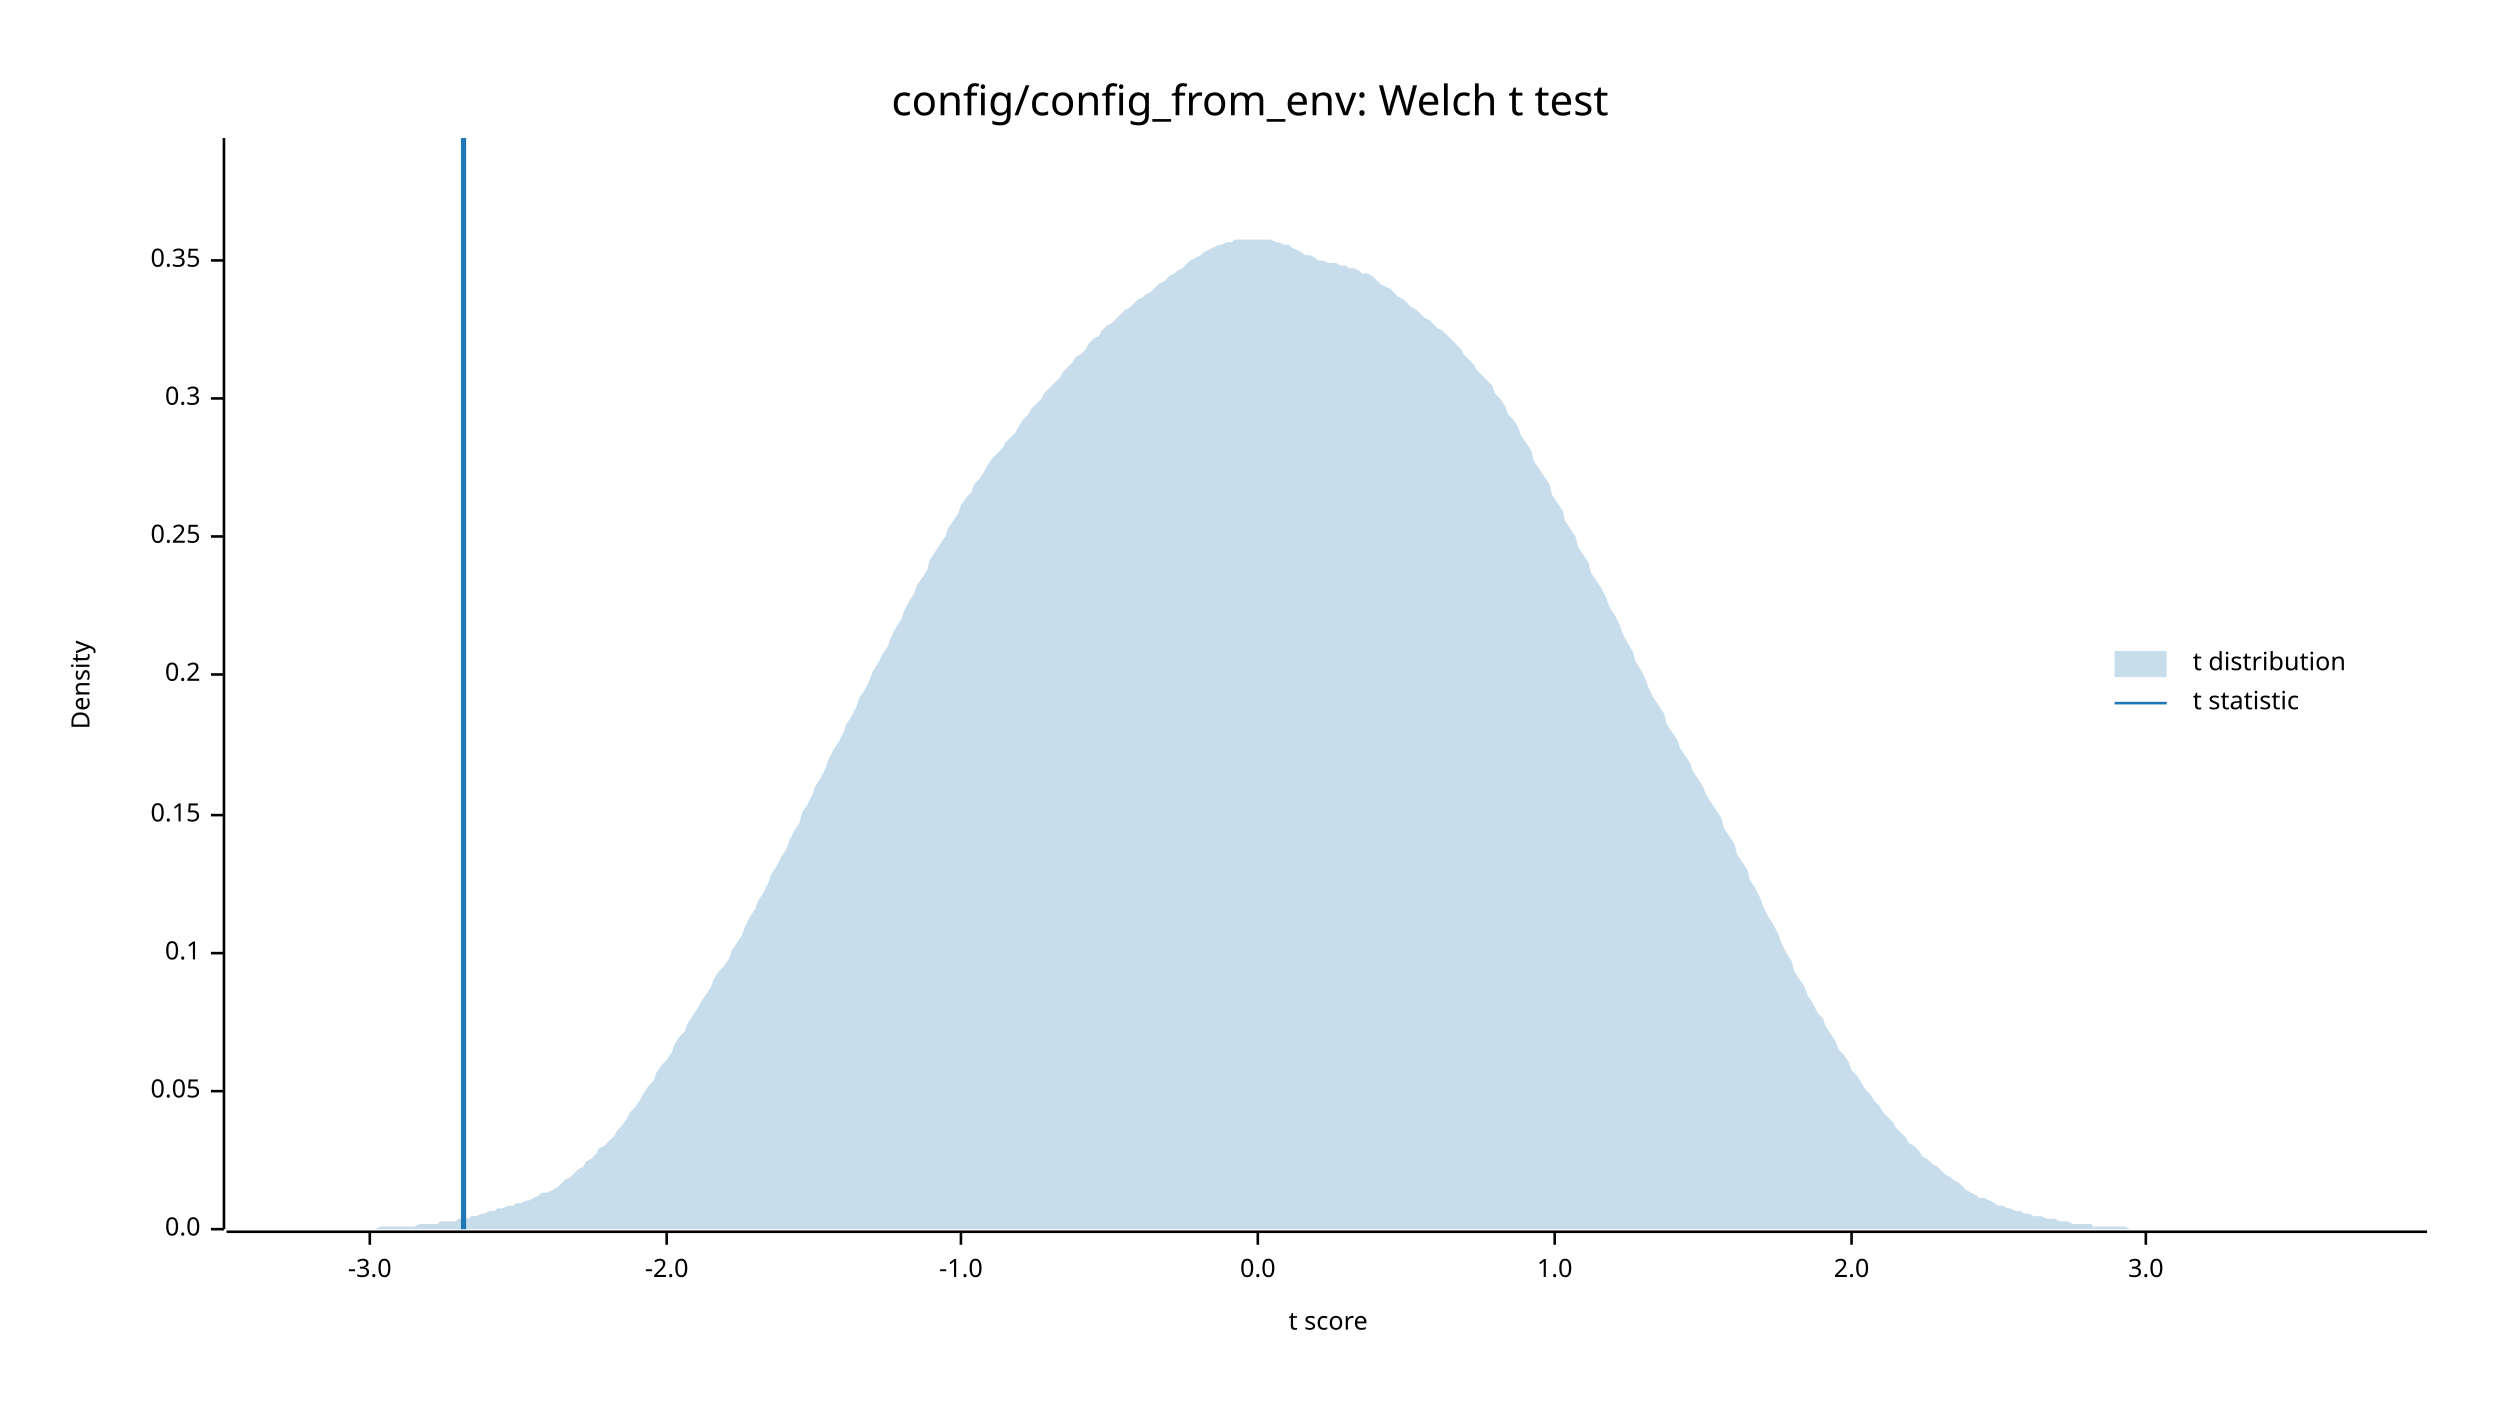
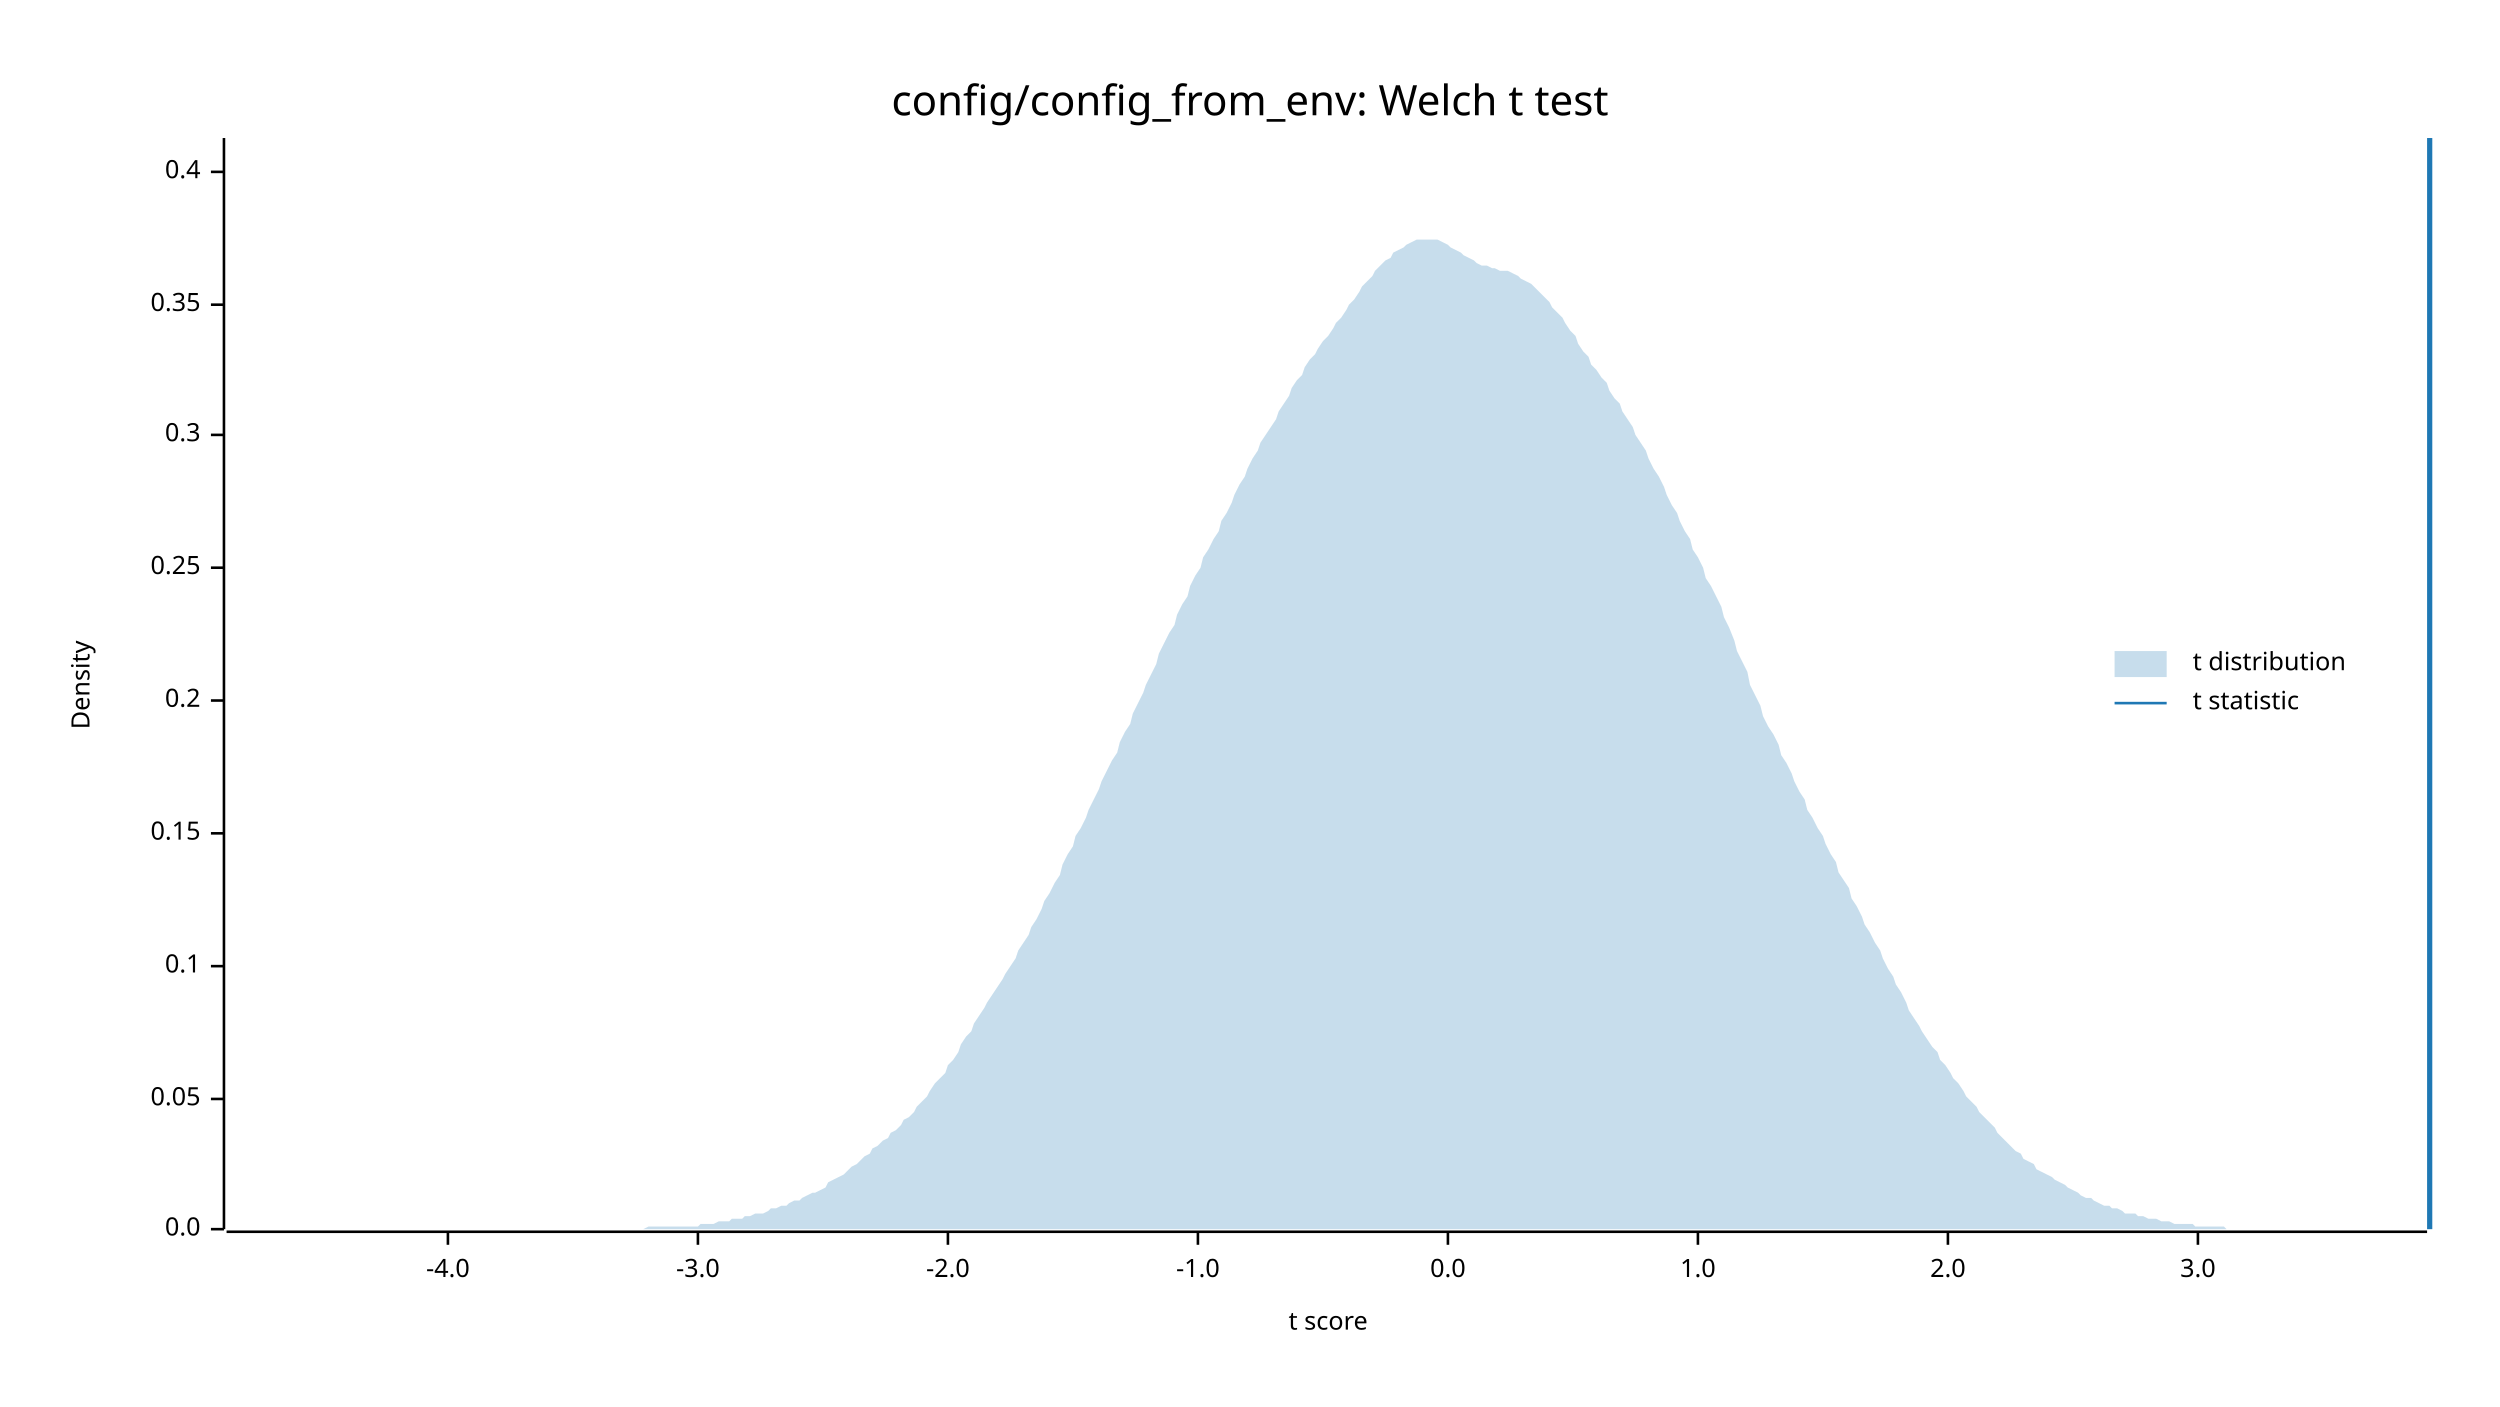
<svg xmlns="http://www.w3.org/2000/svg" width="960" height="540" viewBox="0 0 960 540">
  <text x="480" y="32" dy="0.76em" text-anchor="middle" font-family="sans-serif" font-size="16.129" opacity="1" fill="#000000">
config/config_from_env: Welch t test
</text>
  <text x="27" y="263" dy="0.76em" text-anchor="middle" font-family="sans-serif" font-size="9.677" opacity="1" fill="#000000" transform="rotate(270, 27, 263)">
Density
</text>
  <text x="510" y="513" dy="-0.5ex" text-anchor="middle" font-family="sans-serif" font-size="9.677" opacity="1" fill="#000000">
t score
</text>
  <polyline fill="none" opacity="1" stroke="#000000" stroke-width="1" points="86,53 86,472 " />
  <text x="77" y="472" dy="0.5ex" text-anchor="end" font-family="sans-serif" font-size="9.677" opacity="1" fill="#000000">
0.0
</text>
  <polyline fill="none" opacity="1" stroke="#000000" stroke-width="1" points="81,472 86,472 " />
-   <text x="77" y="419" dy="0.5ex" text-anchor="end" font-family="sans-serif" font-size="9.677" opacity="1" fill="#000000">
+   <text x="77" y="422" dy="0.5ex" text-anchor="end" font-family="sans-serif" font-size="9.677" opacity="1" fill="#000000">
0.05
</text>
-   <polyline fill="none" opacity="1" stroke="#000000" stroke-width="1" points="81,419 86,419 " />
-   <text x="77" y="366" dy="0.5ex" text-anchor="end" font-family="sans-serif" font-size="9.677" opacity="1" fill="#000000">
+   <polyline fill="none" opacity="1" stroke="#000000" stroke-width="1" points="81,422 86,422 " />
+   <text x="77" y="371" dy="0.5ex" text-anchor="end" font-family="sans-serif" font-size="9.677" opacity="1" fill="#000000">
0.1
</text>
-   <polyline fill="none" opacity="1" stroke="#000000" stroke-width="1" points="81,366 86,366 " />
-   <text x="77" y="313" dy="0.5ex" text-anchor="end" font-family="sans-serif" font-size="9.677" opacity="1" fill="#000000">
+   <polyline fill="none" opacity="1" stroke="#000000" stroke-width="1" points="81,371 86,371 " />
+   <text x="77" y="320" dy="0.5ex" text-anchor="end" font-family="sans-serif" font-size="9.677" opacity="1" fill="#000000">
0.15
</text>
-   <polyline fill="none" opacity="1" stroke="#000000" stroke-width="1" points="81,313 86,313 " />
-   <text x="77" y="259" dy="0.5ex" text-anchor="end" font-family="sans-serif" font-size="9.677" opacity="1" fill="#000000">
+   <polyline fill="none" opacity="1" stroke="#000000" stroke-width="1" points="81,320 86,320 " />
+   <text x="77" y="269" dy="0.5ex" text-anchor="end" font-family="sans-serif" font-size="9.677" opacity="1" fill="#000000">
0.2
</text>
-   <polyline fill="none" opacity="1" stroke="#000000" stroke-width="1" points="81,259 86,259 " />
-   <text x="77" y="206" dy="0.5ex" text-anchor="end" font-family="sans-serif" font-size="9.677" opacity="1" fill="#000000">
+   <polyline fill="none" opacity="1" stroke="#000000" stroke-width="1" points="81,269 86,269 " />
+   <text x="77" y="218" dy="0.5ex" text-anchor="end" font-family="sans-serif" font-size="9.677" opacity="1" fill="#000000">
0.25
</text>
-   <polyline fill="none" opacity="1" stroke="#000000" stroke-width="1" points="81,206 86,206 " />
-   <text x="77" y="153" dy="0.5ex" text-anchor="end" font-family="sans-serif" font-size="9.677" opacity="1" fill="#000000">
+   <polyline fill="none" opacity="1" stroke="#000000" stroke-width="1" points="81,218 86,218 " />
+   <text x="77" y="167" dy="0.5ex" text-anchor="end" font-family="sans-serif" font-size="9.677" opacity="1" fill="#000000">
0.3
</text>
-   <polyline fill="none" opacity="1" stroke="#000000" stroke-width="1" points="81,153 86,153 " />
-   <text x="77" y="100" dy="0.5ex" text-anchor="end" font-family="sans-serif" font-size="9.677" opacity="1" fill="#000000">
+   <polyline fill="none" opacity="1" stroke="#000000" stroke-width="1" points="81,167 86,167 " />
+   <text x="77" y="117" dy="0.5ex" text-anchor="end" font-family="sans-serif" font-size="9.677" opacity="1" fill="#000000">
0.35
</text>
-   <polyline fill="none" opacity="1" stroke="#000000" stroke-width="1" points="81,100 86,100 " />
+   <polyline fill="none" opacity="1" stroke="#000000" stroke-width="1" points="81,117 86,117 " />
+   <text x="77" y="66" dy="0.5ex" text-anchor="end" font-family="sans-serif" font-size="9.677" opacity="1" fill="#000000">
+ 0.4
+ </text>
+   <polyline fill="none" opacity="1" stroke="#000000" stroke-width="1" points="81,66 86,66 " />
  <polyline fill="none" opacity="1" stroke="#000000" stroke-width="1" points="87,473 932,473 " />
-   <text x="142" y="483" dy="0.76em" text-anchor="middle" font-family="sans-serif" font-size="9.677" opacity="1" fill="#000000">
+   <text x="172" y="483" dy="0.76em" text-anchor="middle" font-family="sans-serif" font-size="9.677" opacity="1" fill="#000000">
+ -4.0
+ </text>
+   <polyline fill="none" opacity="1" stroke="#000000" stroke-width="1" points="172,473 172,478 " />
+   <text x="268" y="483" dy="0.76em" text-anchor="middle" font-family="sans-serif" font-size="9.677" opacity="1" fill="#000000">
-3.0
</text>
-   <polyline fill="none" opacity="1" stroke="#000000" stroke-width="1" points="142,473 142,478 " />
-   <text x="256" y="483" dy="0.76em" text-anchor="middle" font-family="sans-serif" font-size="9.677" opacity="1" fill="#000000">
+   <polyline fill="none" opacity="1" stroke="#000000" stroke-width="1" points="268,473 268,478 " />
+   <text x="364" y="483" dy="0.76em" text-anchor="middle" font-family="sans-serif" font-size="9.677" opacity="1" fill="#000000">
-2.0
</text>
-   <polyline fill="none" opacity="1" stroke="#000000" stroke-width="1" points="256,473 256,478 " />
-   <text x="369" y="483" dy="0.76em" text-anchor="middle" font-family="sans-serif" font-size="9.677" opacity="1" fill="#000000">
+   <polyline fill="none" opacity="1" stroke="#000000" stroke-width="1" points="364,473 364,478 " />
+   <text x="460" y="483" dy="0.76em" text-anchor="middle" font-family="sans-serif" font-size="9.677" opacity="1" fill="#000000">
-1.0
</text>
-   <polyline fill="none" opacity="1" stroke="#000000" stroke-width="1" points="369,473 369,478 " />
-   <text x="483" y="483" dy="0.76em" text-anchor="middle" font-family="sans-serif" font-size="9.677" opacity="1" fill="#000000">
+   <polyline fill="none" opacity="1" stroke="#000000" stroke-width="1" points="460,473 460,478 " />
+   <text x="556" y="483" dy="0.76em" text-anchor="middle" font-family="sans-serif" font-size="9.677" opacity="1" fill="#000000">
0.0
</text>
-   <polyline fill="none" opacity="1" stroke="#000000" stroke-width="1" points="483,473 483,478 " />
-   <text x="597" y="483" dy="0.76em" text-anchor="middle" font-family="sans-serif" font-size="9.677" opacity="1" fill="#000000">
+   <polyline fill="none" opacity="1" stroke="#000000" stroke-width="1" points="556,473 556,478 " />
+   <text x="652" y="483" dy="0.76em" text-anchor="middle" font-family="sans-serif" font-size="9.677" opacity="1" fill="#000000">
1.0
</text>
-   <polyline fill="none" opacity="1" stroke="#000000" stroke-width="1" points="597,473 597,478 " />
-   <text x="711" y="483" dy="0.76em" text-anchor="middle" font-family="sans-serif" font-size="9.677" opacity="1" fill="#000000">
+   <polyline fill="none" opacity="1" stroke="#000000" stroke-width="1" points="652,473 652,478 " />
+   <text x="748" y="483" dy="0.76em" text-anchor="middle" font-family="sans-serif" font-size="9.677" opacity="1" fill="#000000">
2.0
</text>
-   <polyline fill="none" opacity="1" stroke="#000000" stroke-width="1" points="711,473 711,478 " />
-   <text x="824" y="483" dy="0.76em" text-anchor="middle" font-family="sans-serif" font-size="9.677" opacity="1" fill="#000000">
+   <polyline fill="none" opacity="1" stroke="#000000" stroke-width="1" points="748,473 748,478 " />
+   <text x="844" y="483" dy="0.76em" text-anchor="middle" font-family="sans-serif" font-size="9.677" opacity="1" fill="#000000">
3.0
</text>
-   <polyline fill="none" opacity="1" stroke="#000000" stroke-width="1" points="824,473 824,478 " />
-   <polygon opacity="0.25" fill="#1F78B4" points="87,472 88,472 90,472 92,472 93,472 95,472 97,472 98,472 100,472 102,472 103,472 105,472 107,472 109,472 110,472 112,472 114,472 115,472 117,472 119,472 120,472 122,472 124,472 125,472 127,472 129,472 131,472 132,472 134,472 136,472 137,472 139,472 141,472 142,472 144,472 146,471 147,471 149,471 151,471 153,471 154,471 156,471 158,471 159,471 161,470 163,470 164,470 166,470 168,470 169,469 171,469 173,469 175,469 176,468 178,468 180,468 181,467 183,467 185,466 186,466 188,465 190,465 191,464 193,464 195,463 197,463 198,462 200,462 202,461 203,461 205,460 207,459 208,458 210,458 212,457 214,456 215,455 217,453 219,452 220,451 222,449 224,448 225,446 227,445 229,443 230,441 232,440 234,438 236,436 237,434 239,432 241,429 242,427 244,425 246,422 247,420 249,417 251,415 252,412 254,409 256,407 258,404 259,401 261,398 263,396 264,393 266,390 268,387 269,385 271,382 273,379 274,376 276,373 278,371 280,368 281,365 283,362 285,359 286,356 288,352 290,349 291,346 293,343 295,339 296,336 298,333 300,329 302,326 303,323 305,319 307,316 308,312 310,309 312,305 313,302 315,299 317,295 318,292 320,288 322,285 324,281 325,278 327,275 329,271 330,268 332,265 334,261 335,258 337,255 339,251 341,248 342,245 344,241 346,238 347,235 349,231 351,228 352,225 354,222 356,219 357,215 359,212 361,209 363,206 364,203 366,200 368,197 369,194 371,191 373,189 374,186 376,184 378,181 379,179 381,176 383,174 385,172 386,170 388,168 390,166 391,164 393,161 395,159 396,157 398,155 400,153 401,151 403,149 405,147 407,145 408,143 410,141 412,139 413,137 415,136 417,134 418,132 420,130 422,129 423,127 425,125 427,124 429,122 430,121 432,119 434,118 435,117 437,115 439,114 440,113 442,112 444,110 445,109 447,108 449,106 451,105 452,104 454,103 456,101 457,100 459,99 461,98 462,97 464,96 466,95 468,94 469,94 471,93 473,93 474,92 476,92 478,92 479,92 481,92 483,92 484,92 486,92 488,92 490,93 491,93 493,94 495,94 496,95 498,96 500,97 501,98 503,98 505,99 506,100 508,100 510,101 512,101 513,101 515,102 517,102 518,103 520,103 522,104 523,105 525,105 527,106 528,107 530,109 532,110 534,111 535,112 537,114 539,115 540,116 542,118 544,119 545,120 547,122 549,123 550,124 552,126 554,127 556,129 557,130 559,132 561,134 562,136 564,138 566,140 567,142 569,144 571,146 573,148 574,151 576,153 578,156 579,159 581,161 583,164 584,167 586,170 588,173 589,177 591,180 593,183 595,186 596,190 598,193 600,196 601,200 603,203 605,206 606,210 608,213 610,216 611,220 613,223 615,226 617,230 618,233 620,236 622,240 623,243 625,247 627,250 628,254 630,257 632,261 633,264 635,268 637,271 639,274 640,278 642,281 644,284 645,287 647,290 649,293 650,296 652,299 654,302 655,305 657,308 659,311 661,314 662,318 664,321 666,324 667,328 669,331 671,334 672,338 674,341 676,345 677,348 679,352 681,355 683,359 684,362 686,366 688,369 689,373 691,376 693,379 694,382 696,385 698,389 700,391 701,394 703,397 705,400 706,403 708,405 710,408 711,411 713,413 715,416 716,418 718,420 720,423 722,425 723,427 725,429 727,431 728,433 730,435 732,437 733,439 735,440 737,442 738,444 740,445 742,447 744,448 745,449 747,451 749,452 750,453 752,454 754,456 755,457 757,458 759,459 760,460 762,460 764,461 766,462 767,463 769,463 771,464 772,464 774,465 776,465 777,466 779,466 781,467 782,467 784,467 786,468 788,468 789,468 791,469 793,469 794,469 796,470 798,470 799,470 801,470 803,470 804,471 806,471 808,471 810,471 811,471 813,471 815,471 816,471 818,472 820,472 821,472 823,472 825,472 827,472 828,472 830,472 832,472 833,472 835,472 837,472 838,472 840,472 842,472 843,472 845,472 847,472 849,472 850,472 852,472 854,472 855,472 857,472 859,472 860,472 862,472 864,472 865,472 867,472 869,472 871,472 872,472 874,472 876,472 877,472 879,472 881,472 882,472 884,472 886,472 887,472 889,472 891,472 893,472 894,472 896,472 898,472 899,472 901,472 903,472 904,472 906,472 908,472 909,472 911,472 913,472 915,472 916,472 918,472 920,472 921,472 923,472 925,472 926,472 928,472 930,472 932,472 932,472 87,472 " />
-   <polyline fill="none" opacity="1" stroke="#1F78B4" stroke-width="2" points="178,472 178,53 " />
+   <polyline fill="none" opacity="1" stroke="#000000" stroke-width="1" points="844,473 844,478 " />
+   <polygon opacity="0.25" fill="#1F78B4" points="87,472 88,472 90,472 92,472 93,472 95,472 97,472 98,472 100,472 102,472 103,472 105,472 107,472 109,472 110,472 112,472 114,472 115,472 117,472 119,472 120,472 122,472 124,472 125,472 127,472 129,472 131,472 132,472 134,472 136,472 137,472 139,472 141,472 142,472 144,472 146,472 147,472 149,472 151,472 153,472 154,472 156,472 158,472 159,472 161,472 163,472 164,472 166,472 168,472 169,472 171,472 173,472 175,472 176,472 178,472 180,472 181,472 183,472 185,472 186,472 188,472 190,472 191,472 193,472 195,472 197,472 198,472 200,472 202,472 203,472 205,472 207,472 208,472 210,472 212,472 214,472 215,472 217,472 219,472 220,472 222,472 224,472 225,472 227,472 229,472 230,472 232,472 234,472 236,472 237,472 239,472 241,472 242,472 244,472 246,472 247,472 249,471 251,471 252,471 254,471 256,471 258,471 259,471 261,471 263,471 264,471 266,471 268,471 269,470 271,470 273,470 274,470 276,469 278,469 280,469 281,468 283,468 285,468 286,467 288,467 290,466 291,466 293,466 295,465 296,464 298,464 300,463 302,463 303,462 305,461 307,461 308,460 310,459 312,458 313,458 315,457 317,456 318,454 320,453 322,452 324,451 325,450 327,448 329,447 330,446 332,444 334,443 335,441 337,440 339,438 341,437 342,435 344,434 346,432 347,430 349,429 351,427 352,425 354,423 356,421 357,419 359,416 361,414 363,412 364,409 366,407 368,404 369,401 371,398 373,396 374,393 376,390 378,387 379,385 381,382 383,379 385,376 386,374 388,371 390,368 391,365 393,362 395,359 396,356 398,353 400,349 401,346 403,343 405,339 407,336 408,332 410,328 412,325 413,321 415,318 417,314 418,311 420,307 422,303 423,300 425,296 427,292 429,289 430,285 432,281 434,278 435,274 437,270 439,266 440,263 442,259 444,255 445,251 447,247 449,243 451,240 452,236 454,232 456,229 457,225 459,221 461,218 462,214 464,211 466,207 468,204 469,200 471,197 473,193 474,190 476,186 478,183 479,180 481,176 483,173 484,170 486,167 488,164 490,161 491,158 493,155 495,152 496,149 498,146 500,144 501,141 503,138 505,136 506,134 508,131 510,129 512,126 513,124 515,122 517,119 518,117 520,115 522,112 523,110 525,108 527,106 528,104 530,102 532,100 534,99 535,97 537,96 539,95 540,94 542,93 544,92 545,92 547,92 549,92 550,92 552,92 554,93 556,94 557,95 559,96 561,97 562,98 564,99 566,100 567,101 569,102 571,102 573,103 574,103 576,104 578,104 579,104 581,105 583,106 584,107 586,108 588,109 589,110 591,112 593,114 595,116 596,118 598,120 600,122 601,124 603,127 605,129 606,132 608,135 610,137 611,140 613,142 615,145 617,147 618,150 620,153 622,155 623,158 625,161 627,164 628,167 630,170 632,173 633,176 635,180 637,183 639,187 640,190 642,194 644,197 645,200 647,204 649,207 650,211 652,214 654,218 655,222 657,225 659,229 661,233 662,237 664,241 666,246 667,250 669,254 671,258 672,263 674,267 676,271 677,275 679,279 681,282 683,286 684,290 686,293 688,297 689,300 691,304 693,307 694,311 696,314 698,318 700,321 701,324 703,328 705,331 706,335 708,338 710,341 711,345 713,348 715,352 716,355 718,358 720,362 722,365 723,368 725,372 727,375 728,378 730,381 732,385 733,388 735,391 737,394 738,396 740,399 742,402 744,404 745,407 747,409 749,412 750,414 752,416 754,419 755,421 757,423 759,425 760,427 762,429 764,431 766,433 767,435 769,437 771,439 772,440 774,442 776,443 777,445 779,446 781,447 782,449 784,450 786,451 788,452 789,453 791,454 793,455 794,456 796,457 798,458 799,459 801,460 803,460 804,461 806,462 808,463 810,463 811,464 813,464 815,465 816,466 818,466 820,466 821,467 823,467 825,468 827,468 828,468 830,469 832,469 833,469 835,470 837,470 838,470 840,470 842,470 843,471 845,471 847,471 849,471 850,471 852,471 854,471 855,472 857,472 859,472 860,472 862,472 864,472 865,472 867,472 869,472 871,472 872,472 874,472 876,472 877,472 879,472 881,472 882,472 884,472 886,472 887,472 889,472 891,472 893,472 894,472 896,472 898,472 899,472 901,472 903,472 904,472 906,472 908,472 909,472 911,472 913,472 915,472 916,472 918,472 920,472 921,472 923,472 925,472 926,472 928,472 930,472 932,472 932,472 87,472 " />
+   <polyline fill="none" opacity="1" stroke="#1F78B4" stroke-width="2" points="933,472 933,53 " />
  <text x="842" y="250" dy="0.76em" text-anchor="start" font-family="sans-serif" font-size="9.677" opacity="1" fill="#000000">
t distribution
</text>
  <text x="842" y="265" dy="0.76em" text-anchor="start" font-family="sans-serif" font-size="9.677" opacity="1" fill="#000000">
t statistic
</text>
  <rect x="812" y="250" width="20" height="10" opacity="0.25" fill="#1F78B4" stroke="none" />
  <polyline fill="none" opacity="1" stroke="#1F78B4" stroke-width="1" points="812,270 832,270 " />
</svg>
